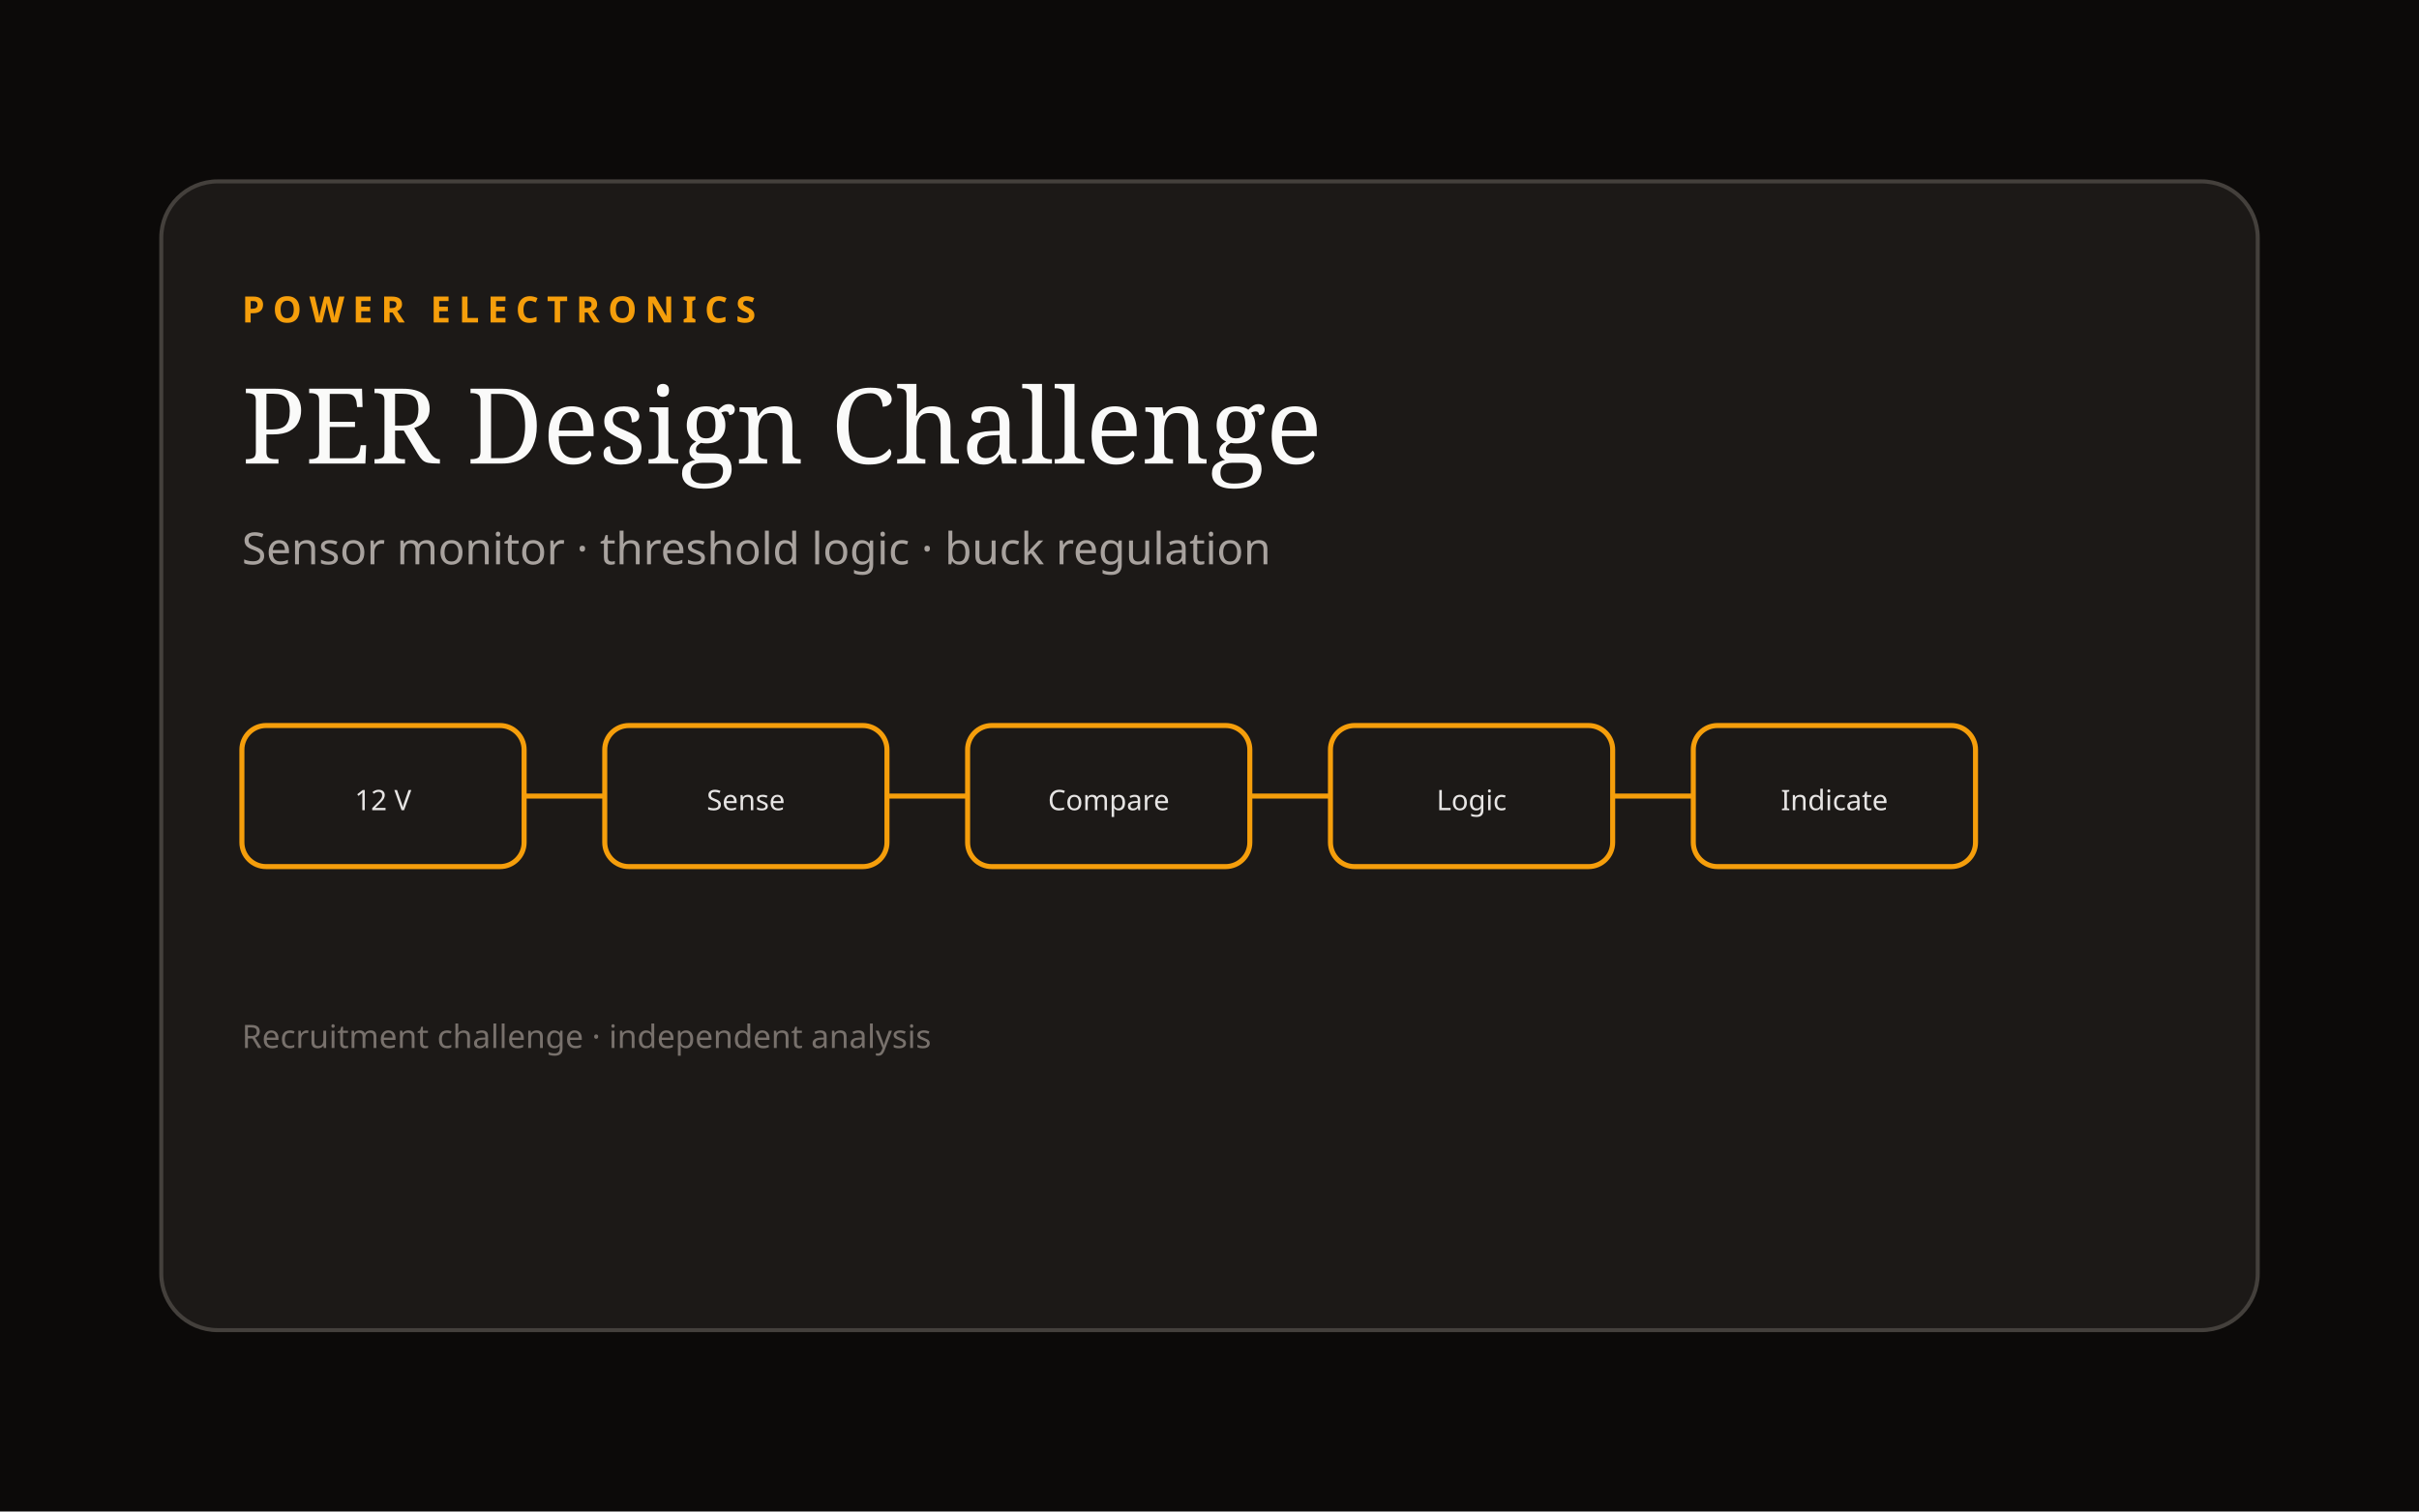
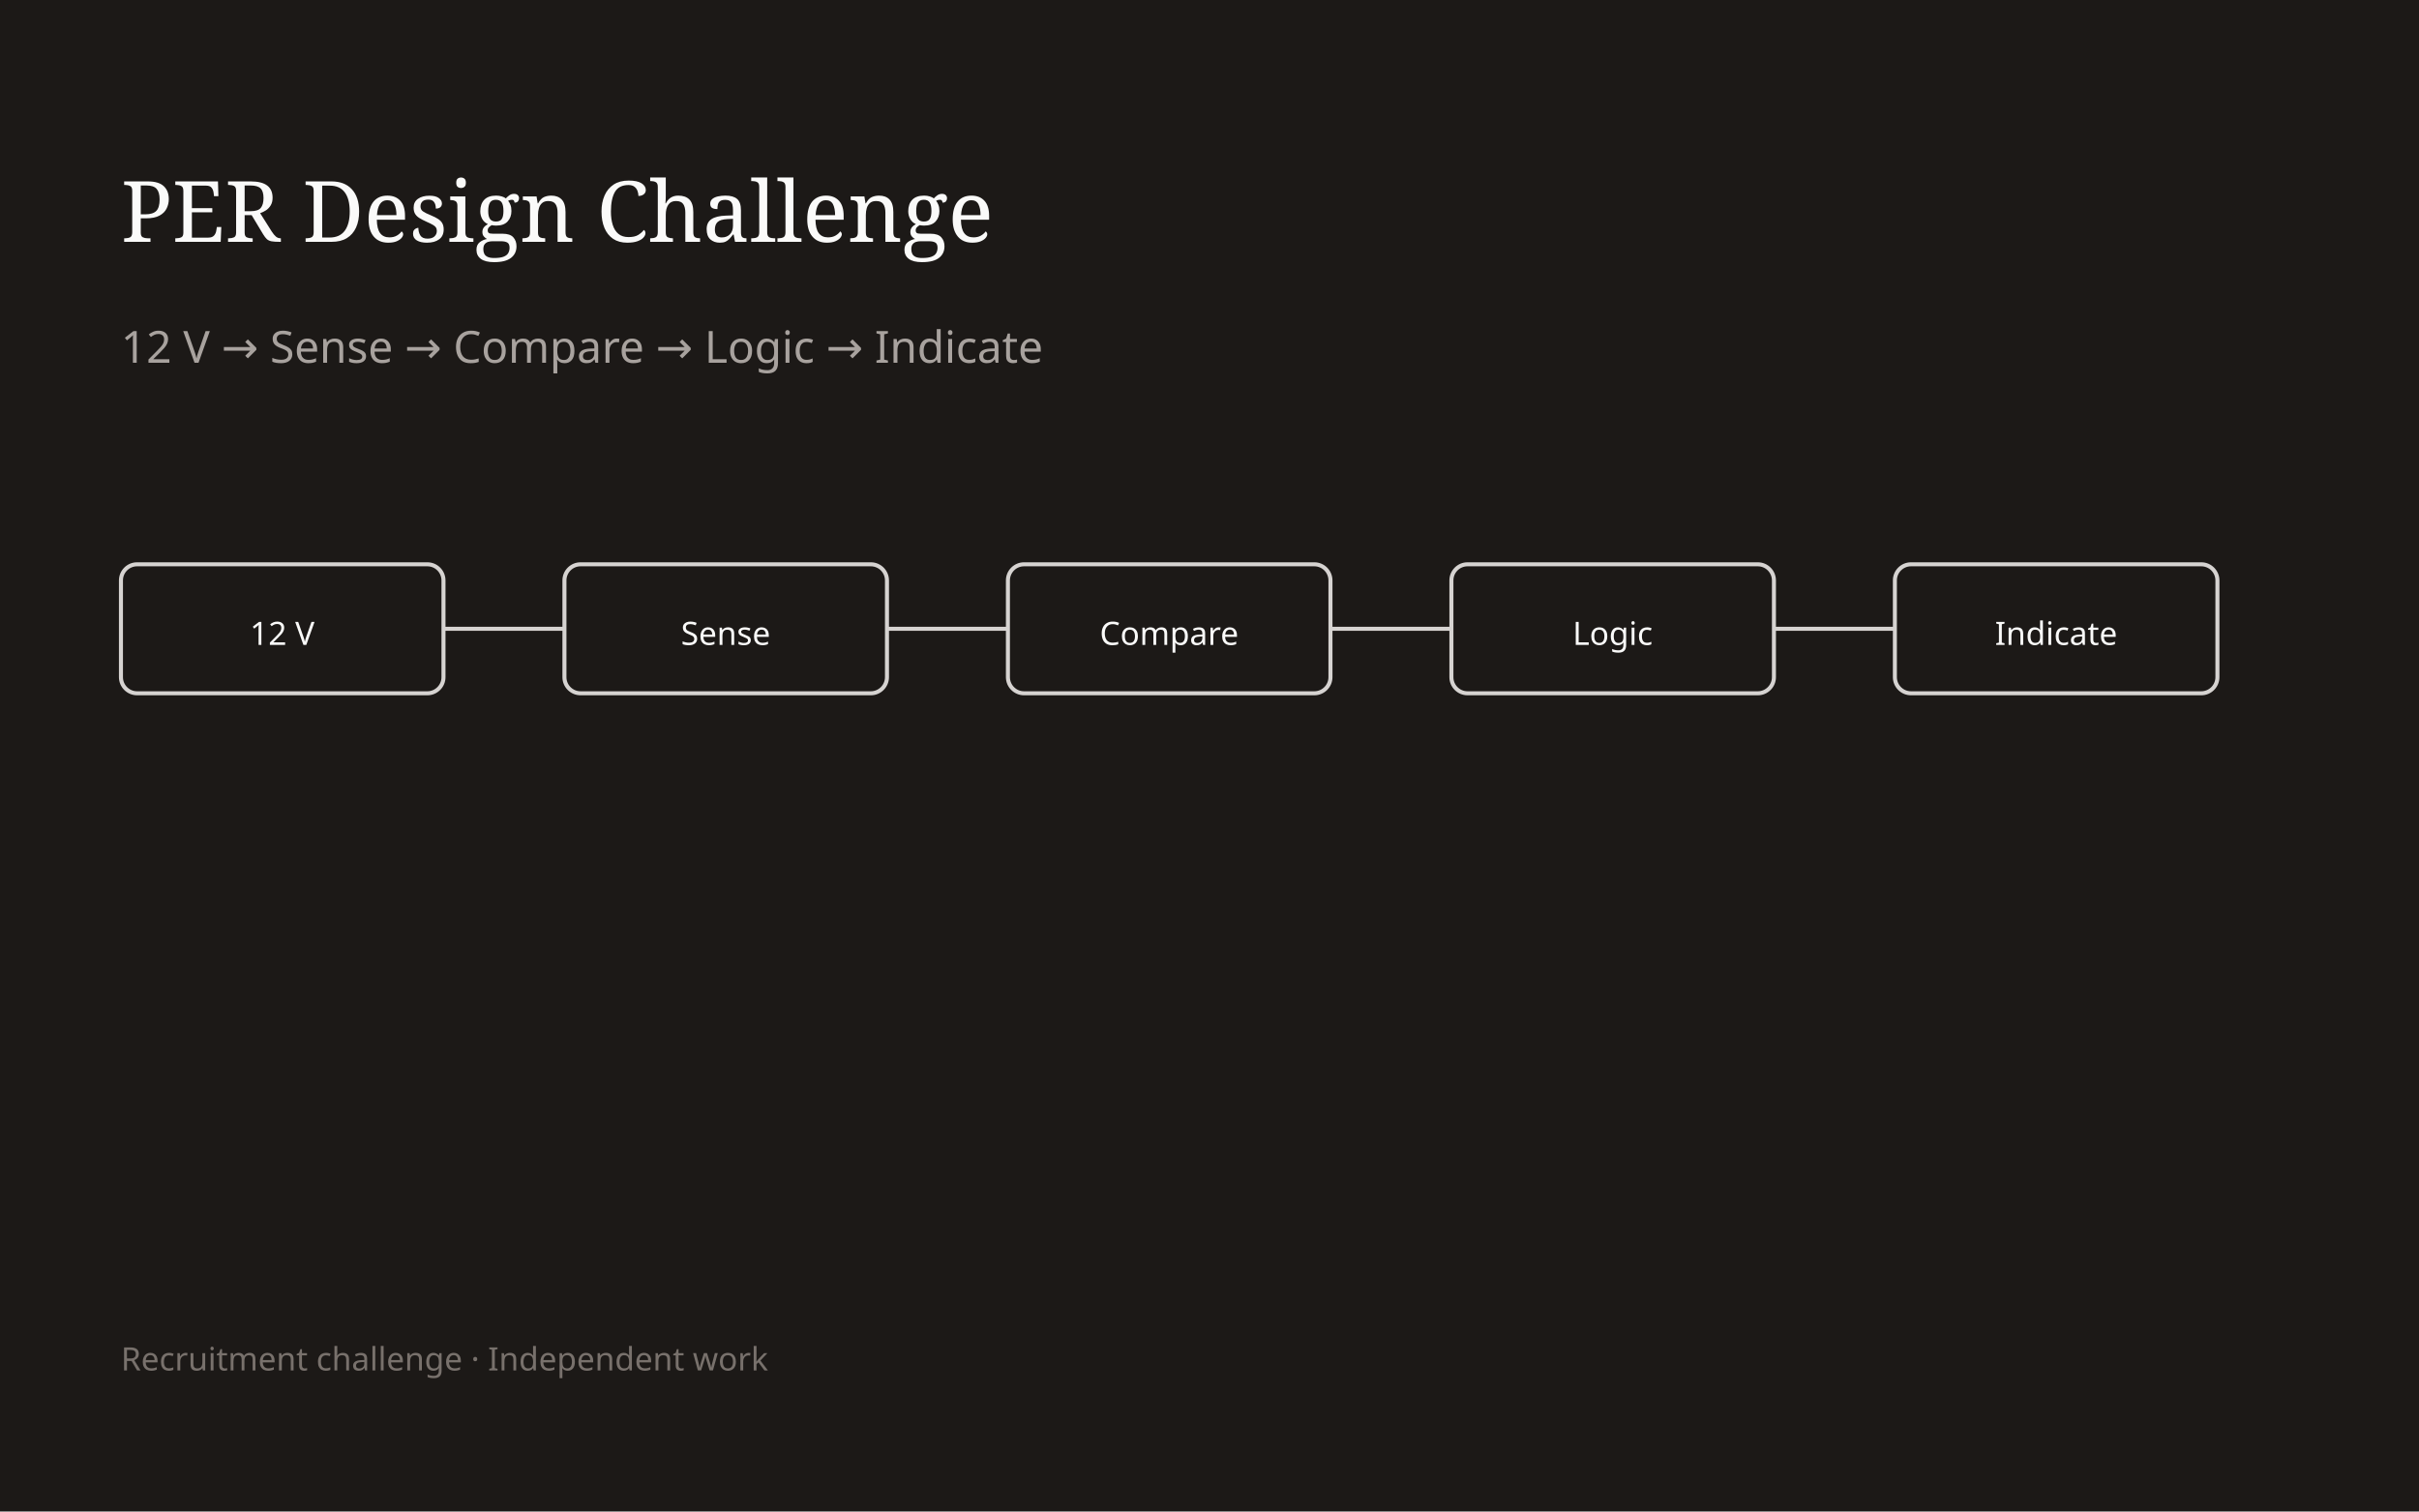
- <svg xmlns="http://www.w3.org/2000/svg" width="1200" height="750" viewBox="0 0 1200 750" fill="none">
-   <rect width="1200" height="750" fill="#0c0a09" />
-   <rect x="80" y="90" width="1040" height="570" rx="28" fill="#1c1917" stroke="#44403c" stroke-width="2" />
-   <text x="120" y="160" fill="#f59e0b" font-family="ui-sans-serif,system-ui" font-size="18" font-weight="600" letter-spacing="4">POWER ELECTRONICS</text>
-   <text x="120" y="230" fill="#fafaf9" font-family="Georgia,serif" font-size="52">PER Design Challenge</text>
-   <text x="120" y="280" fill="#a8a29e" font-family="ui-sans-serif,system-ui" font-size="22">Sensor monitor · threshold logic · buck regulation</text>
-   <g stroke="#f59e0b" stroke-width="2.5" fill="none">
-     <rect x="120" y="360" width="140" height="70" rx="12" />
-     <rect x="300" y="360" width="140" height="70" rx="12" />
-     <rect x="480" y="360" width="140" height="70" rx="12" />
-     <rect x="660" y="360" width="140" height="70" rx="12" />
-     <rect x="840" y="360" width="140" height="70" rx="12" />
-     <path d="M260 395 H300 M440 395 H480 M620 395 H660 M800 395 H840" />
+ <svg xmlns="http://www.w3.org/2000/svg" width="1200" height="750" viewBox="0 0 1200 750">
+   <rect width="1200" height="750" fill="#1c1917" />
+   <text x="60" y="120" fill="#fafaf9" font-family="Georgia, serif" font-size="42">PER Design Challenge</text>
+   <text x="60" y="180" fill="#a8a29e" font-family="system-ui" font-size="22">12 V → Sense → Compare → Logic → Indicate</text>
+   <g stroke="#d6d3d1" stroke-width="2" fill="none">
+     <rect x="60" y="280" width="160" height="64" rx="8" />
+     <text x="140" y="320" fill="#fafaf9" text-anchor="middle" font-size="16" stroke="none" font-family="system-ui">12 V</text>
+     <rect x="280" y="280" width="160" height="64" rx="8" />
+     <text x="360" y="320" fill="#fafaf9" text-anchor="middle" font-size="16" stroke="none" font-family="system-ui">Sense</text>
+     <rect x="500" y="280" width="160" height="64" rx="8" />
+     <text x="580" y="320" fill="#fafaf9" text-anchor="middle" font-size="16" stroke="none" font-family="system-ui">Compare</text>
+     <rect x="720" y="280" width="160" height="64" rx="8" />
+     <text x="800" y="320" fill="#fafaf9" text-anchor="middle" font-size="16" stroke="none" font-family="system-ui">Logic</text>
+     <rect x="940" y="280" width="160" height="64" rx="8" />
+     <text x="1020" y="320" fill="#fafaf9" text-anchor="middle" font-size="16" stroke="none" font-family="system-ui">Indicate</text>
+     <path d="M220 312 H280 M440 312 H500 M660 312 H720 M880 312 H940" />
  </g>
-   <text x="190" y="402" text-anchor="middle" fill="#e7e5e4" font-size="14" font-family="ui-sans-serif,system-ui">12 V</text>
-   <text x="370" y="402" text-anchor="middle" fill="#e7e5e4" font-size="14" font-family="ui-sans-serif,system-ui">Sense</text>
-   <text x="550" y="402" text-anchor="middle" fill="#e7e5e4" font-size="14" font-family="ui-sans-serif,system-ui">Compare</text>
-   <text x="730" y="402" text-anchor="middle" fill="#e7e5e4" font-size="14" font-family="ui-sans-serif,system-ui">Logic</text>
-   <text x="910" y="402" text-anchor="middle" fill="#e7e5e4" font-size="14" font-family="ui-sans-serif,system-ui">Indicate</text>
-   <text x="120" y="520" fill="#78716c" font-size="16" font-family="ui-sans-serif,system-ui">Recruitment challenge · independent analysis</text>
+   <text x="60" y="680" fill="#78716c" font-family="system-ui" font-size="16">Recruitment challenge · Independent work</text>
</svg>
